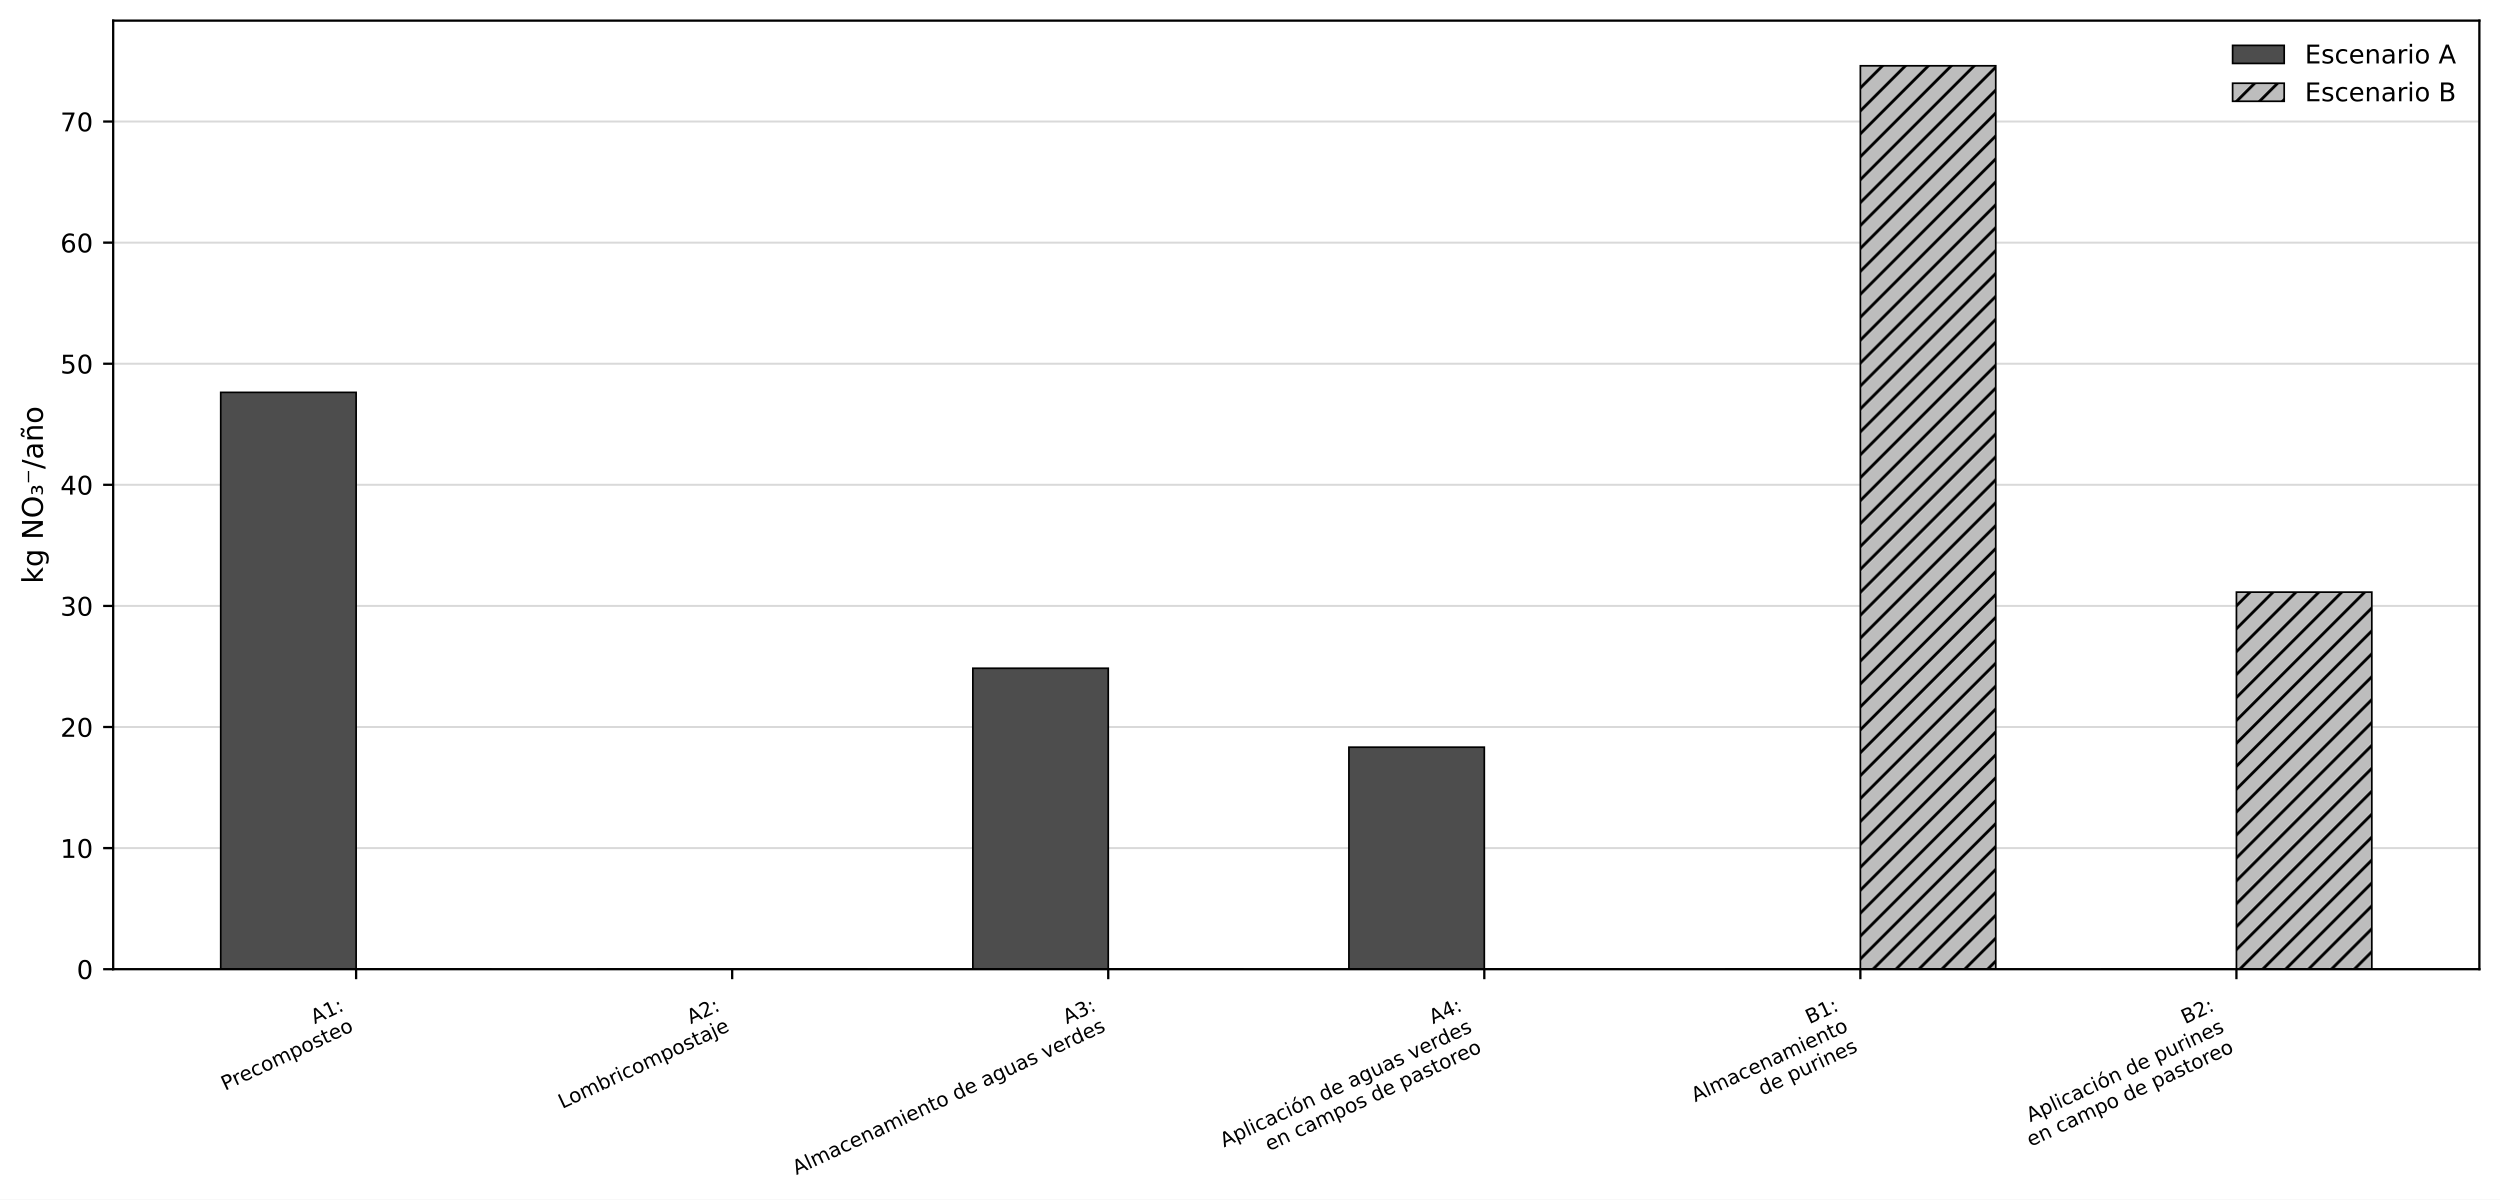
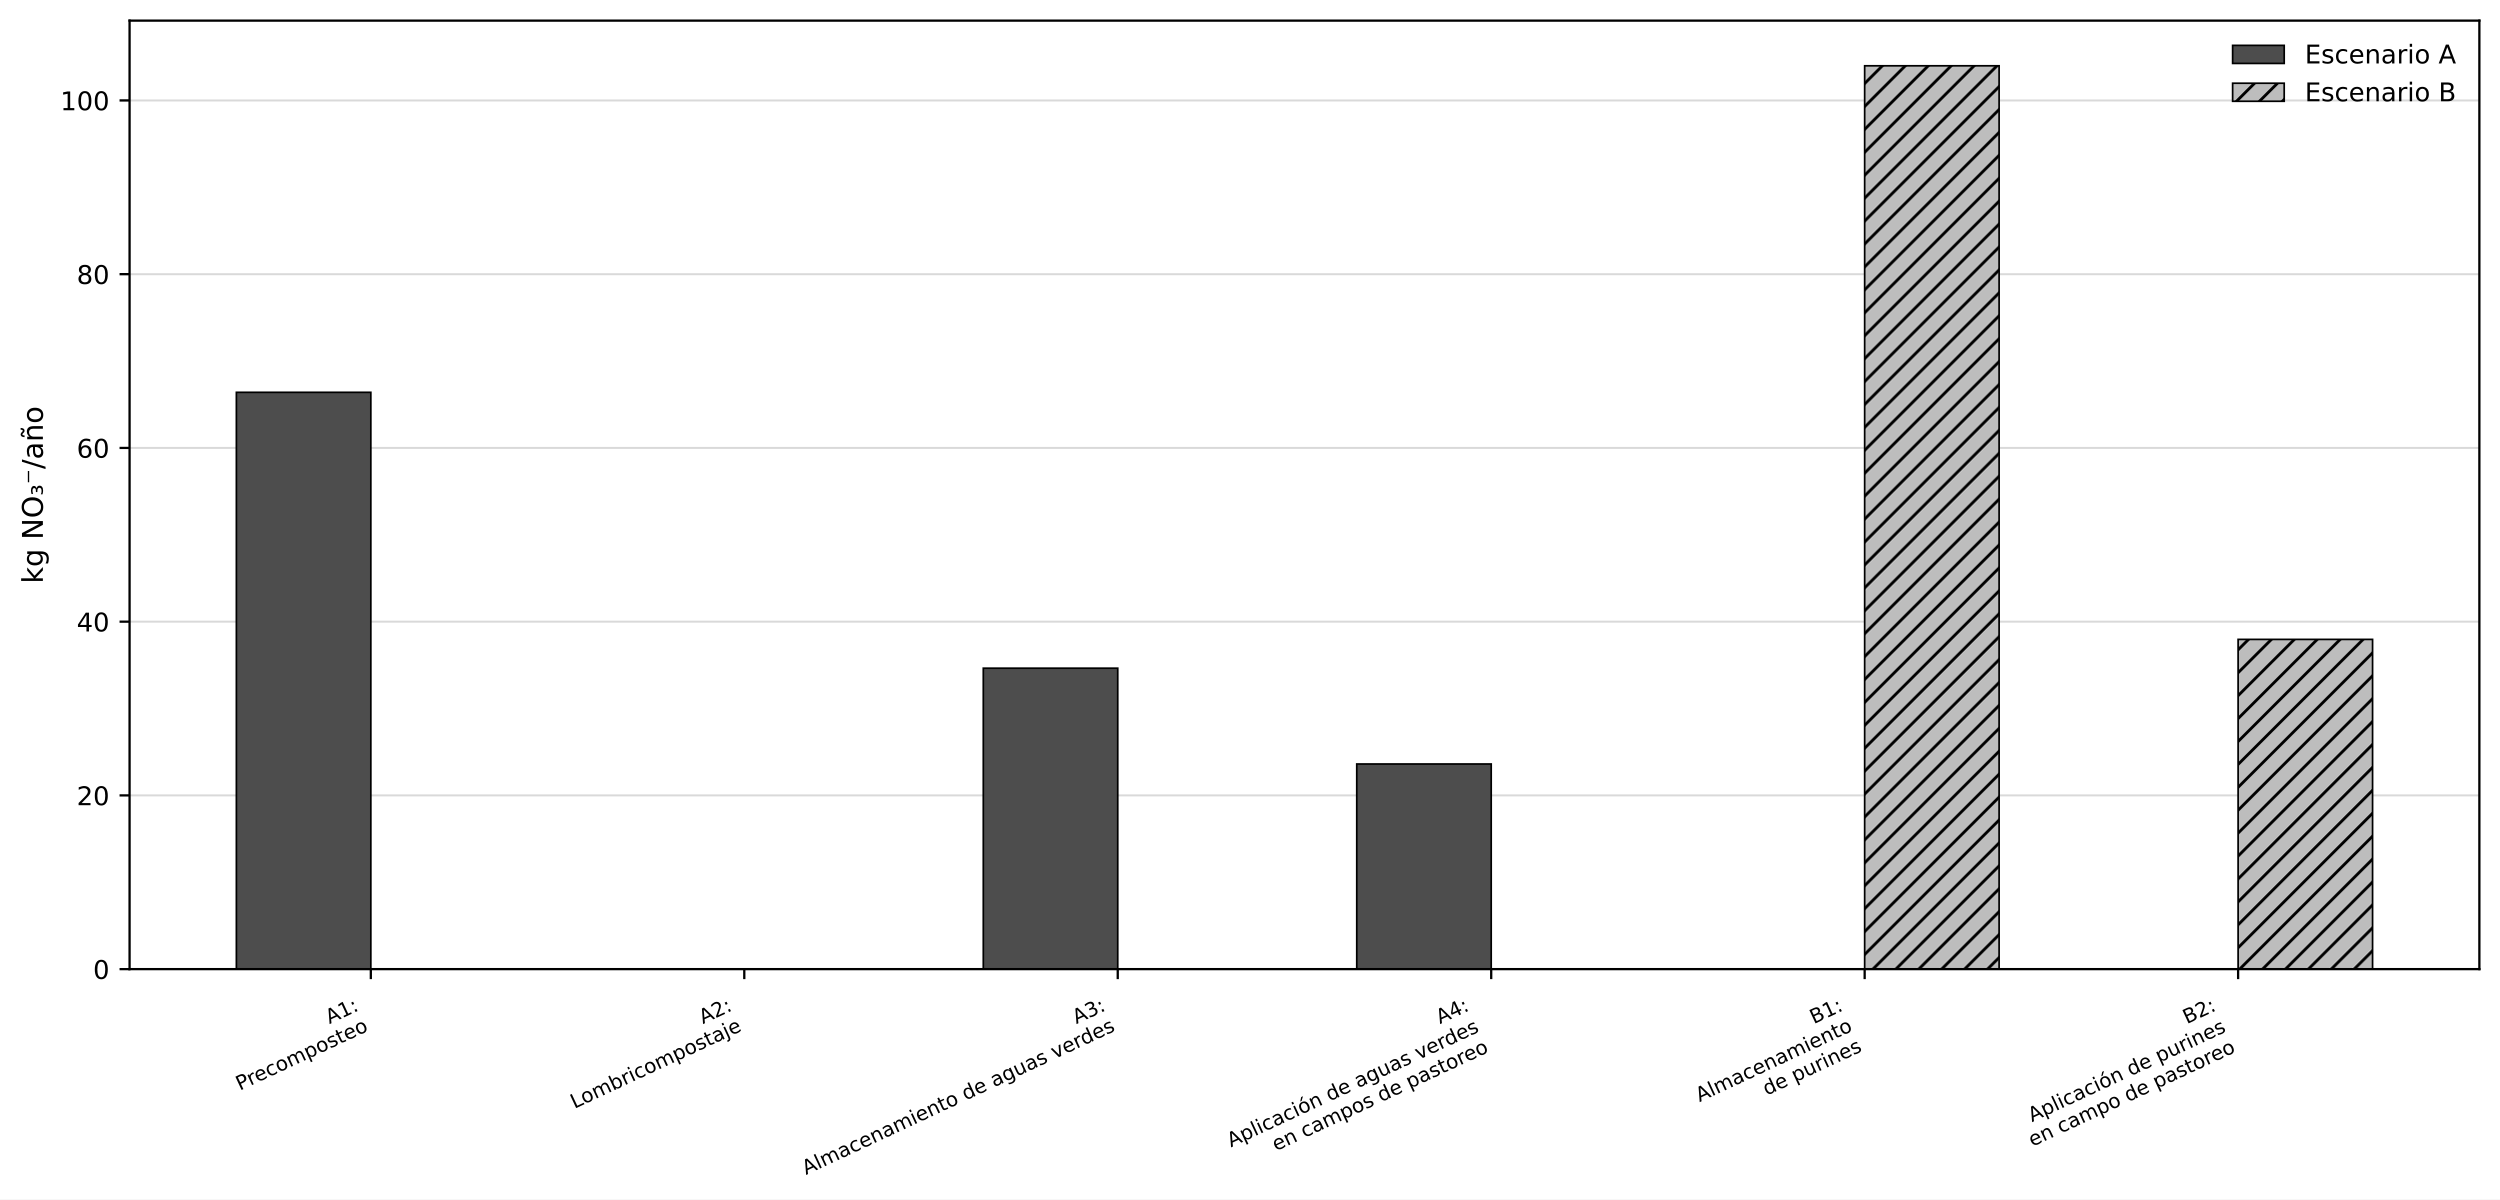
- <svg xmlns="http://www.w3.org/2000/svg" xmlns:xlink="http://www.w3.org/1999/xlink" width="872.548pt" height="418.665pt" viewBox="0 0 872.548 418.665" version="1.1">
+ <svg xmlns="http://www.w3.org/2000/svg" xmlns:xlink="http://www.w3.org/1999/xlink" width="872.604pt" height="418.665pt" viewBox="0 0 872.604 418.665" version="1.1">
  <defs>
    <style type="text/css">*{stroke-linejoin: round; stroke-linecap: butt}</style>
  </defs>
  <g id="figure_1">
    <g id="patch_1">
-       <path d="M 0 418.665  L 872.548 418.665  L 872.548 0  L 0 0  z " style="fill: #ffffff" />
+       <path d="M 0 418.665 L 872.604 418.665 L 872.604 0 L 0 0 z " style="fill: #ffffff" />
    </g>
    <g id="axes_1">
      <g id="patch_2">
-         <path d="M 39.501 338.264  L 865.348 338.264  L 865.348 7.2  L 39.501 7.2  z " style="fill: #ffffff" />
+         <path d="M 45.227 338.264 L 865.404 338.264 L 865.404 7.2 L 45.227 7.2 z " style="fill: #ffffff" />
      </g>
      <g id="matplotlib.axis_1">
        <g id="xtick_1">
          <g id="line2d_1">
            <defs>
-               <path id="me0091a7b9d" d="M 0 0  L 0 3.5  " style="stroke: #000000; stroke-width: 0.8" />
+               <path id="m8512bdd903" d="M 0 0 L 0 3.5 " style="stroke: #000000; stroke-width: 0.8" />
            </defs>
            <g>
-               <use xlink:href="#me0091a7b9d" x="124.291" y="338.264" style="stroke: #000000; stroke-width: 0.8" />
+               <use xlink:href="#m8512bdd903" x="129.435" y="338.264" style="stroke: #000000; stroke-width: 0.8" />
            </g>
          </g>
          <g id="text_1">
-             <text style="font-size: 7px; font-family: 'DejaVu Sans'" transform="translate(109.8493 357.4867) rotate(-25)">A1:</text>
-             <text style="font-size: 7px; font-family: 'DejaVu Sans'" transform="translate(78.55562 380.7279) rotate(-25)">Precomposteo</text>
+             <text style="font-size: 7px; font-family: 'DejaVu Sans'" transform="translate(114.9934 357.4867) rotate(-25)">A1:</text>
+             <text style="font-size: 7px; font-family: 'DejaVu Sans'" transform="translate(83.69973 380.7279) rotate(-25)">Precomposteo</text>
          </g>
        </g>
        <g id="xtick_2">
          <g id="line2d_2">
            <g>
-               <use xlink:href="#me0091a7b9d" x="255.544" y="338.264" style="stroke: #000000; stroke-width: 0.8" />
+               <use xlink:href="#m8512bdd903" x="259.787" y="338.264" style="stroke: #000000; stroke-width: 0.8" />
            </g>
          </g>
          <g id="text_2">
-             <text style="font-size: 7px; font-family: 'DejaVu Sans'" transform="translate(241.1028 357.4867) rotate(-25)">A2:</text>
-             <text style="font-size: 7px; font-family: 'DejaVu Sans'" transform="translate(196.2405 387.0551) rotate(-25)">Lombricompostaje</text>
+             <text style="font-size: 7px; font-family: 'DejaVu Sans'" transform="translate(245.3458 357.4867) rotate(-25)">A2:</text>
+             <text style="font-size: 7px; font-family: 'DejaVu Sans'" transform="translate(200.4835 387.0551) rotate(-25)">Lombricompostaje</text>
          </g>
        </g>
        <g id="xtick_3">
          <g id="line2d_3">
            <g>
-               <use xlink:href="#me0091a7b9d" x="386.798" y="338.264" style="stroke: #000000; stroke-width: 0.8" />
+               <use xlink:href="#m8512bdd903" x="390.139" y="338.264" style="stroke: #000000; stroke-width: 0.8" />
            </g>
          </g>
          <g id="text_3">
-             <text style="font-size: 7px; font-family: 'DejaVu Sans'" transform="translate(372.3563 357.4867) rotate(-25)">A3:</text>
-             <text style="font-size: 7px; font-family: 'DejaVu Sans'" transform="translate(277.9769 410.1453) rotate(-25)">Almacenamiento de aguas verdes</text>
+             <text style="font-size: 7px; font-family: 'DejaVu Sans'" transform="translate(375.6981 357.4867) rotate(-25)">A3:</text>
+             <text style="font-size: 7px; font-family: 'DejaVu Sans'" transform="translate(281.3187 410.1453) rotate(-25)">Almacenamiento de aguas verdes</text>
          </g>
        </g>
        <g id="xtick_4">
          <g id="line2d_4">
            <g>
-               <use xlink:href="#me0091a7b9d" x="518.051" y="338.264" style="stroke: #000000; stroke-width: 0.8" />
+               <use xlink:href="#m8512bdd903" x="520.492" y="338.264" style="stroke: #000000; stroke-width: 0.8" />
            </g>
          </g>
          <g id="text_4">
-             <text style="font-size: 7px; font-family: 'DejaVu Sans'" transform="translate(500.1551 357.4867) rotate(-25)">A4:</text>
-             <text style="font-size: 7px; font-family: 'DejaVu Sans'" transform="translate(427.2014 400.5251) rotate(-25)">Aplicación de aguas verdes</text>
-             <text style="font-size: 7px; font-family: 'DejaVu Sans'" transform="translate(442.9218 401.8433) rotate(-25)">en campos de pastoreo</text>
+             <text style="font-size: 7px; font-family: 'DejaVu Sans'" transform="translate(502.5958 357.4867) rotate(-25)">A4:</text>
+             <text style="font-size: 7px; font-family: 'DejaVu Sans'" transform="translate(429.642 400.5251) rotate(-25)">Aplicación de aguas verdes</text>
+             <text style="font-size: 7px; font-family: 'DejaVu Sans'" transform="translate(445.3625 401.8433) rotate(-25)">en campos de pastoreo</text>
          </g>
        </g>
        <g id="xtick_5">
          <g id="line2d_5">
            <g>
-               <use xlink:href="#me0091a7b9d" x="649.305" y="338.264" style="stroke: #000000; stroke-width: 0.8" />
+               <use xlink:href="#m8512bdd903" x="650.844" y="338.264" style="stroke: #000000; stroke-width: 0.8" />
            </g>
          </g>
          <g id="text_5">
-             <text style="font-size: 7px; font-family: 'DejaVu Sans'" transform="translate(631.5377 357.4927) rotate(-25)">B1:</text>
-             <text style="font-size: 7px; font-family: 'DejaVu Sans'" transform="translate(591.6714 384.7314) rotate(-25)">Almacenamiento</text>
-             <text style="font-size: 7px; font-family: 'DejaVu Sans'" transform="translate(615.0941 382.458) rotate(-25)">de purines</text>
+             <text style="font-size: 7px; font-family: 'DejaVu Sans'" transform="translate(633.0772 357.4927) rotate(-25)">B1:</text>
+             <text style="font-size: 7px; font-family: 'DejaVu Sans'" transform="translate(593.211 384.7314) rotate(-25)">Almacenamiento</text>
+             <text style="font-size: 7px; font-family: 'DejaVu Sans'" transform="translate(616.6336 382.458) rotate(-25)">de purines</text>
          </g>
        </g>
        <g id="xtick_6">
          <g id="line2d_6">
            <g>
-               <use xlink:href="#me0091a7b9d" x="780.558" y="338.264" style="stroke: #000000; stroke-width: 0.8" />
+               <use xlink:href="#m8512bdd903" x="781.196" y="338.264" style="stroke: #000000; stroke-width: 0.8" />
            </g>
          </g>
          <g id="text_6">
-             <text style="font-size: 7px; font-family: 'DejaVu Sans'" transform="translate(762.6491 357.4927) rotate(-25)">B2:</text>
-             <text style="font-size: 7px; font-family: 'DejaVu Sans'" transform="translate(708.597 391.7171) rotate(-25)">Aplicación de purines</text>
-             <text style="font-size: 7px; font-family: 'DejaVu Sans'" transform="translate(708.7337 400.3022) rotate(-25)">en campo de pastoreo</text>
+             <text style="font-size: 7px; font-family: 'DejaVu Sans'" transform="translate(763.2875 357.4927) rotate(-25)">B2:</text>
+             <text style="font-size: 7px; font-family: 'DejaVu Sans'" transform="translate(709.2354 391.7171) rotate(-25)">Aplicación de purines</text>
+             <text style="font-size: 7px; font-family: 'DejaVu Sans'" transform="translate(709.3721 400.3022) rotate(-25)">en campo de pastoreo</text>
          </g>
        </g>
      </g>
      <g id="matplotlib.axis_2">
        <g id="ytick_1">
          <g id="line2d_7">
-             <path d="M 39.501 338.264  L 865.348 338.264  " clip-path="url(#p000b39c625)" style="fill: none; stroke: #d9d9d9; stroke-width: 0.7; stroke-linecap: square" />
+             <path d="M 45.227 338.264 L 865.404 338.264 " clip-path="url(#p080e459356)" style="fill: none; stroke: #d9d9d9; stroke-width: 0.7; stroke-linecap: square" />
          </g>
          <g id="line2d_8">
            <defs>
-               <path id="m7f51bdbcb2" d="M 0 0  L -3.5 0  " style="stroke: #000000; stroke-width: 0.8" />
+               <path id="me50acbb753" d="M 0 0 L -3.5 0 " style="stroke: #000000; stroke-width: 0.8" />
            </defs>
            <g>
-               <use xlink:href="#m7f51bdbcb2" x="39.501" y="338.264" style="stroke: #000000; stroke-width: 0.8" />
+               <use xlink:href="#me50acbb753" x="45.227" y="338.264" style="stroke: #000000; stroke-width: 0.8" />
            </g>
          </g>
          <g id="text_7">
-             <text style="font-size: 9px; font-family: 'DejaVu Sans'; text-anchor: end" x="32.501" y="341.683" transform="rotate(-0 32.50094 341.6829)">0</text>
+             <text style="font-size: 9px; font-family: 'DejaVu Sans'; text-anchor: end" x="38.227" y="341.683" transform="rotate(-0 38.22719 341.6829)">0</text>
          </g>
        </g>
        <g id="ytick_2">
          <g id="line2d_9">
-             <path d="M 39.501 296.001  L 865.348 296.001  " clip-path="url(#p000b39c625)" style="fill: none; stroke: #d9d9d9; stroke-width: 0.7; stroke-linecap: square" />
+             <path d="M 45.227 277.623 L 865.404 277.623 " clip-path="url(#p080e459356)" style="fill: none; stroke: #d9d9d9; stroke-width: 0.7; stroke-linecap: square" />
          </g>
          <g id="line2d_10">
            <g>
-               <use xlink:href="#m7f51bdbcb2" x="39.501" y="296.001" style="stroke: #000000; stroke-width: 0.8" />
+               <use xlink:href="#me50acbb753" x="45.227" y="277.623" style="stroke: #000000; stroke-width: 0.8" />
            </g>
          </g>
          <g id="text_8">
-             <text style="font-size: 9px; font-family: 'DejaVu Sans'; text-anchor: end" x="32.501" y="299.42" transform="rotate(-0 32.50094 299.42)">10</text>
+             <text style="font-size: 9px; font-family: 'DejaVu Sans'; text-anchor: end" x="38.227" y="281.042" transform="rotate(-0 38.22719 281.0418)">20</text>
          </g>
        </g>
        <g id="ytick_3">
          <g id="line2d_11">
-             <path d="M 39.501 253.738  L 865.348 253.738  " clip-path="url(#p000b39c625)" style="fill: none; stroke: #d9d9d9; stroke-width: 0.7; stroke-linecap: square" />
+             <path d="M 45.227 216.982 L 865.404 216.982 " clip-path="url(#p080e459356)" style="fill: none; stroke: #d9d9d9; stroke-width: 0.7; stroke-linecap: square" />
          </g>
          <g id="line2d_12">
            <g>
-               <use xlink:href="#m7f51bdbcb2" x="39.501" y="253.738" style="stroke: #000000; stroke-width: 0.8" />
+               <use xlink:href="#me50acbb753" x="45.227" y="216.982" style="stroke: #000000; stroke-width: 0.8" />
            </g>
          </g>
          <g id="text_9">
-             <text style="font-size: 9px; font-family: 'DejaVu Sans'; text-anchor: end" x="32.501" y="257.157" transform="rotate(-0 32.50094 257.1571)">20</text>
+             <text style="font-size: 9px; font-family: 'DejaVu Sans'; text-anchor: end" x="38.227" y="220.401" transform="rotate(-0 38.22719 220.4008)">40</text>
          </g>
        </g>
        <g id="ytick_4">
          <g id="line2d_13">
-             <path d="M 39.501 211.475  L 865.348 211.475  " clip-path="url(#p000b39c625)" style="fill: none; stroke: #d9d9d9; stroke-width: 0.7; stroke-linecap: square" />
+             <path d="M 45.227 156.34 L 865.404 156.34 " clip-path="url(#p080e459356)" style="fill: none; stroke: #d9d9d9; stroke-width: 0.7; stroke-linecap: square" />
          </g>
          <g id="line2d_14">
            <g>
-               <use xlink:href="#m7f51bdbcb2" x="39.501" y="211.475" style="stroke: #000000; stroke-width: 0.8" />
+               <use xlink:href="#me50acbb753" x="45.227" y="156.34" style="stroke: #000000; stroke-width: 0.8" />
            </g>
          </g>
          <g id="text_10">
-             <text style="font-size: 9px; font-family: 'DejaVu Sans'; text-anchor: end" x="32.501" y="214.894" transform="rotate(-0 32.50094 214.8942)">30</text>
+             <text style="font-size: 9px; font-family: 'DejaVu Sans'; text-anchor: end" x="38.227" y="159.76" transform="rotate(-0 38.22719 159.7598)">60</text>
          </g>
        </g>
        <g id="ytick_5">
          <g id="line2d_15">
-             <path d="M 39.501 169.212  L 865.348 169.212  " clip-path="url(#p000b39c625)" style="fill: none; stroke: #d9d9d9; stroke-width: 0.7; stroke-linecap: square" />
+             <path d="M 45.227 95.699 L 865.404 95.699 " clip-path="url(#p080e459356)" style="fill: none; stroke: #d9d9d9; stroke-width: 0.7; stroke-linecap: square" />
          </g>
          <g id="line2d_16">
            <g>
-               <use xlink:href="#m7f51bdbcb2" x="39.501" y="169.212" style="stroke: #000000; stroke-width: 0.8" />
+               <use xlink:href="#me50acbb753" x="45.227" y="95.699" style="stroke: #000000; stroke-width: 0.8" />
            </g>
          </g>
          <g id="text_11">
-             <text style="font-size: 9px; font-family: 'DejaVu Sans'; text-anchor: end" x="32.501" y="172.631" transform="rotate(-0 32.50094 172.6313)">40</text>
+             <text style="font-size: 9px; font-family: 'DejaVu Sans'; text-anchor: end" x="38.227" y="99.119" transform="rotate(-0 38.22719 99.11874)">80</text>
          </g>
        </g>
        <g id="ytick_6">
          <g id="line2d_17">
-             <path d="M 39.501 126.949  L 865.348 126.949  " clip-path="url(#p000b39c625)" style="fill: none; stroke: #d9d9d9; stroke-width: 0.7; stroke-linecap: square" />
+             <path d="M 45.227 35.058 L 865.404 35.058 " clip-path="url(#p080e459356)" style="fill: none; stroke: #d9d9d9; stroke-width: 0.7; stroke-linecap: square" />
          </g>
          <g id="line2d_18">
            <g>
-               <use xlink:href="#m7f51bdbcb2" x="39.501" y="126.949" style="stroke: #000000; stroke-width: 0.8" />
+               <use xlink:href="#me50acbb753" x="45.227" y="35.058" style="stroke: #000000; stroke-width: 0.8" />
            </g>
          </g>
          <g id="text_12">
-             <text style="font-size: 9px; font-family: 'DejaVu Sans'; text-anchor: end" x="32.501" y="130.368" transform="rotate(-0 32.50094 130.3684)">50</text>
-           </g>
-         </g>
-         <g id="ytick_7">
-           <g id="line2d_19">
-             <path d="M 39.501 84.686  L 865.348 84.686  " clip-path="url(#p000b39c625)" style="fill: none; stroke: #d9d9d9; stroke-width: 0.7; stroke-linecap: square" />
-           </g>
-           <g id="line2d_20">
-             <g>
-               <use xlink:href="#m7f51bdbcb2" x="39.501" y="84.686" style="stroke: #000000; stroke-width: 0.8" />
-             </g>
-           </g>
-           <g id="text_13">
-             <text style="font-size: 9px; font-family: 'DejaVu Sans'; text-anchor: end" x="32.501" y="88.105" transform="rotate(-0 32.50094 88.10545)">60</text>
-           </g>
-         </g>
-         <g id="ytick_8">
-           <g id="line2d_21">
-             <path d="M 39.501 42.423  L 865.348 42.423  " clip-path="url(#p000b39c625)" style="fill: none; stroke: #d9d9d9; stroke-width: 0.7; stroke-linecap: square" />
-           </g>
-           <g id="line2d_22">
-             <g>
-               <use xlink:href="#m7f51bdbcb2" x="39.501" y="42.423" style="stroke: #000000; stroke-width: 0.8" />
-             </g>
-           </g>
-           <g id="text_14">
-             <text style="font-size: 9px; font-family: 'DejaVu Sans'; text-anchor: end" x="32.501" y="45.843" transform="rotate(-0 32.50094 45.84255)">70</text>
-           </g>
-         </g>
-         <g id="text_15">
+             <text style="font-size: 9px; font-family: 'DejaVu Sans'; text-anchor: end" x="38.227" y="38.478" transform="rotate(-0 38.22719 38.4777)">100</text>
+           </g>
+         </g>
+         <g id="text_13">
          <text style="font-size: 10px; font-family: 'DejaVu Sans'; text-anchor: middle" x="14.969" y="172.732" transform="rotate(-90 14.96875 172.7318)">kg NO₃⁻/año</text>
        </g>
      </g>
      <g id="patch_3">
-         <path d="M 77.039 338.264  L 124.291 338.264  L 124.291 136.941  L 77.039 136.941  z " clip-path="url(#p000b39c625)" style="fill: #4d4d4d; stroke: #000000; stroke-width: 0.6; stroke-linejoin: miter" />
+         <path d="M 82.508 338.264 L 129.435 338.264 L 129.435 136.941 L 82.508 136.941 z " clip-path="url(#p080e459356)" style="fill: #4d4d4d; stroke: #000000; stroke-width: 0.6; stroke-linejoin: miter" />
      </g>
      <g id="patch_4">
-         <path d="M 208.293 338.264  L 255.544 338.264  L 255.544 338.264  L 208.293 338.264  z " clip-path="url(#p000b39c625)" style="fill: #4d4d4d; stroke: #000000; stroke-width: 0.6; stroke-linejoin: miter" />
+         <path d="M 212.86 338.264 L 259.787 338.264 L 259.787 338.264 L 212.86 338.264 z " clip-path="url(#p080e459356)" style="fill: #4d4d4d; stroke: #000000; stroke-width: 0.6; stroke-linejoin: miter" />
      </g>
      <g id="patch_5">
-         <path d="M 339.546 338.264  L 386.798 338.264  L 386.798 233.235  L 339.546 233.235  z " clip-path="url(#p000b39c625)" style="fill: #4d4d4d; stroke: #000000; stroke-width: 0.6; stroke-linejoin: miter" />
+         <path d="M 343.213 338.264 L 390.139 338.264 L 390.139 233.235 L 343.213 233.235 z " clip-path="url(#p080e459356)" style="fill: #4d4d4d; stroke: #000000; stroke-width: 0.6; stroke-linejoin: miter" />
      </g>
      <g id="patch_6">
-         <path d="M 470.8 338.264  L 518.051 338.264  L 518.051 260.794  L 470.8 260.794  z " clip-path="url(#p000b39c625)" style="fill: #4d4d4d; stroke: #000000; stroke-width: 0.6; stroke-linejoin: miter" />
+         <path d="M 473.565 338.264 L 520.492 338.264 L 520.492 266.673 L 473.565 266.673 z " clip-path="url(#p080e459356)" style="fill: #4d4d4d; stroke: #000000; stroke-width: 0.6; stroke-linejoin: miter" />
      </g>
      <g id="patch_7">
-         <path d="M 602.053 338.264  L 649.305 338.264  L 649.305 338.264  L 602.053 338.264  z " clip-path="url(#p000b39c625)" style="fill: #4d4d4d; stroke: #000000; stroke-width: 0.6; stroke-linejoin: miter" />
+         <path d="M 603.917 338.264 L 650.844 338.264 L 650.844 338.264 L 603.917 338.264 z " clip-path="url(#p080e459356)" style="fill: #4d4d4d; stroke: #000000; stroke-width: 0.6; stroke-linejoin: miter" />
      </g>
      <g id="patch_8">
-         <path d="M 733.307 338.264  L 780.558 338.264  L 780.558 338.264  L 733.307 338.264  z " clip-path="url(#p000b39c625)" style="fill: #4d4d4d; stroke: #000000; stroke-width: 0.6; stroke-linejoin: miter" />
+         <path d="M 734.27 338.264 L 781.196 338.264 L 781.196 338.264 L 734.27 338.264 z " clip-path="url(#p080e459356)" style="fill: #4d4d4d; stroke: #000000; stroke-width: 0.6; stroke-linejoin: miter" />
      </g>
      <g id="patch_9">
-         <path d="M 124.291 338.264  L 171.542 338.264  L 171.542 338.264  L 124.291 338.264  z " clip-path="url(#p000b39c625)" style="fill: url(#ha2f2b2a85d); stroke: #000000; stroke-width: 0.6; stroke-linejoin: miter" />
+         <path d="M 129.435 338.264 L 176.362 338.264 L 176.362 338.264 L 129.435 338.264 z " clip-path="url(#p080e459356)" style="fill: url(#h616a057982); stroke: #000000; stroke-width: 0.6; stroke-linejoin: miter" />
      </g>
      <g id="patch_10">
-         <path d="M 255.544 338.264  L 302.795 338.264  L 302.795 338.264  L 255.544 338.264  z " clip-path="url(#p000b39c625)" style="fill: url(#ha2f2b2a85d); stroke: #000000; stroke-width: 0.6; stroke-linejoin: miter" />
+         <path d="M 259.787 338.264 L 306.714 338.264 L 306.714 338.264 L 259.787 338.264 z " clip-path="url(#p080e459356)" style="fill: url(#h616a057982); stroke: #000000; stroke-width: 0.6; stroke-linejoin: miter" />
      </g>
      <g id="patch_11">
-         <path d="M 386.798 338.264  L 434.049 338.264  L 434.049 338.264  L 386.798 338.264  z " clip-path="url(#p000b39c625)" style="fill: url(#ha2f2b2a85d); stroke: #000000; stroke-width: 0.6; stroke-linejoin: miter" />
+         <path d="M 390.139 338.264 L 437.066 338.264 L 437.066 338.264 L 390.139 338.264 z " clip-path="url(#p080e459356)" style="fill: url(#h616a057982); stroke: #000000; stroke-width: 0.6; stroke-linejoin: miter" />
      </g>
      <g id="patch_12">
-         <path d="M 518.051 338.264  L 565.302 338.264  L 565.302 338.264  L 518.051 338.264  z " clip-path="url(#p000b39c625)" style="fill: url(#ha2f2b2a85d); stroke: #000000; stroke-width: 0.6; stroke-linejoin: miter" />
+         <path d="M 520.492 338.264 L 567.419 338.264 L 567.419 338.264 L 520.492 338.264 z " clip-path="url(#p080e459356)" style="fill: url(#h616a057982); stroke: #000000; stroke-width: 0.6; stroke-linejoin: miter" />
      </g>
      <g id="patch_13">
-         <path d="M 649.305 338.264  L 696.556 338.264  L 696.556 22.965  L 649.305 22.965  z " clip-path="url(#p000b39c625)" style="fill: url(#ha2f2b2a85d); stroke: #000000; stroke-width: 0.6; stroke-linejoin: miter" />
+         <path d="M 650.844 338.264 L 697.771 338.264 L 697.771 22.965 L 650.844 22.965 z " clip-path="url(#p080e459356)" style="fill: url(#h616a057982); stroke: #000000; stroke-width: 0.6; stroke-linejoin: miter" />
      </g>
      <g id="patch_14">
-         <path d="M 780.558 338.264  L 827.809 338.264  L 827.809 206.663  L 780.558 206.663  z " clip-path="url(#p000b39c625)" style="fill: url(#ha2f2b2a85d); stroke: #000000; stroke-width: 0.6; stroke-linejoin: miter" />
+         <path d="M 781.196 338.264 L 828.123 338.264 L 828.123 223.176 L 781.196 223.176 z " clip-path="url(#p080e459356)" style="fill: url(#h616a057982); stroke: #000000; stroke-width: 0.6; stroke-linejoin: miter" />
      </g>
      <g id="patch_15">
-         <path d="M 39.501 338.264  L 39.501 7.2  " style="fill: none; stroke: #000000; stroke-width: 0.8; stroke-linejoin: miter; stroke-linecap: square" />
+         <path d="M 45.227 338.264 L 45.227 7.2 " style="fill: none; stroke: #000000; stroke-width: 0.8; stroke-linejoin: miter; stroke-linecap: square" />
      </g>
      <g id="patch_16">
-         <path d="M 865.348 338.264  L 865.348 7.2  " style="fill: none; stroke: #000000; stroke-width: 0.8; stroke-linejoin: miter; stroke-linecap: square" />
+         <path d="M 865.404 338.264 L 865.404 7.2 " style="fill: none; stroke: #000000; stroke-width: 0.8; stroke-linejoin: miter; stroke-linecap: square" />
      </g>
      <g id="patch_17">
-         <path d="M 39.501 338.264  L 865.348 338.264  " style="fill: none; stroke: #000000; stroke-width: 0.8; stroke-linejoin: miter; stroke-linecap: square" />
+         <path d="M 45.227 338.264 L 865.404 338.264 " style="fill: none; stroke: #000000; stroke-width: 0.8; stroke-linejoin: miter; stroke-linecap: square" />
      </g>
      <g id="patch_18">
-         <path d="M 39.501 7.2  L 865.348 7.2  " style="fill: none; stroke: #000000; stroke-width: 0.8; stroke-linejoin: miter; stroke-linecap: square" />
+         <path d="M 45.227 7.2 L 865.404 7.2 " style="fill: none; stroke: #000000; stroke-width: 0.8; stroke-linejoin: miter; stroke-linecap: square" />
      </g>
      <g id="legend_1">
        <g id="patch_19">
-           <path d="M 779.225 22.139  L 797.225 22.139  L 797.225 15.839  L 779.225 15.839  z " style="fill: #4d4d4d; stroke: #000000; stroke-width: 0.6; stroke-linejoin: miter" />
-         </g>
-         <g id="text_16">
-           <text style="font-size: 9px; font-family: 'DejaVu Sans'; text-anchor: start" x="804.425" y="22.139" transform="rotate(-0 804.4249 22.13859)">Escenario A</text>
+           <path d="M 779.281 22.139 L 797.281 22.139 L 797.281 15.839 L 779.281 15.839 z " style="fill: #4d4d4d; stroke: #000000; stroke-width: 0.6; stroke-linejoin: miter" />
+         </g>
+         <g id="text_14">
+           <text style="font-size: 9px; font-family: 'DejaVu Sans'; text-anchor: start" x="804.481" y="22.139" transform="rotate(-0 804.4811 22.13859)">Escenario A</text>
        </g>
        <g id="patch_20">
-           <path d="M 779.225 35.349  L 797.225 35.349  L 797.225 29.049  L 779.225 29.049  z " style="fill: url(#ha2f2b2a85d); stroke: #000000; stroke-width: 0.6; stroke-linejoin: miter" />
-         </g>
-         <g id="text_17">
-           <text style="font-size: 9px; font-family: 'DejaVu Sans'; text-anchor: start" x="804.425" y="35.349" transform="rotate(-0 804.4249 35.34891)">Escenario B</text>
+           <path d="M 779.281 35.349 L 797.281 35.349 L 797.281 29.049 L 779.281 29.049 z " style="fill: url(#h616a057982); stroke: #000000; stroke-width: 0.6; stroke-linejoin: miter" />
+         </g>
+         <g id="text_15">
+           <text style="font-size: 9px; font-family: 'DejaVu Sans'; text-anchor: start" x="804.481" y="35.349" transform="rotate(-0 804.4811 35.34891)">Escenario B</text>
        </g>
      </g>
    </g>
  </g>
  <defs>
-     <clipPath id="p000b39c625">
-       <rect x="39.501" y="7.2" width="825.847" height="331.064" />
+     <clipPath id="p080e459356">
+       <rect x="45.227" y="7.2" width="820.177" height="331.064" />
    </clipPath>
  </defs>
  <defs>
-     <pattern id="ha2f2b2a85d" patternUnits="userSpaceOnUse" x="0" y="0" width="72" height="72">
+     <pattern id="h616a057982" patternUnits="userSpaceOnUse" x="0" y="0" width="72" height="72">
      <rect x="0" y="0" width="73" height="73" fill="#bdbdbd" />
-       <path d="M -36 36  L 36 -36  M -32 40  L 40 -32  M -28 44  L 44 -28  M -24 48  L 48 -24  M -20 52  L 52 -20  M -16 56  L 56 -16  M -12 60  L 60 -12  M -8 64  L 64 -8  M -4 68  L 68 -4  M 0 72  L 72 0  M 4 76  L 76 4  M 8 80  L 80 8  M 12 84  L 84 12  M 16 88  L 88 16  M 20 92  L 92 20  M 24 96  L 96 24  M 28 100  L 100 28  M 32 104  L 104 32  M 36 108  L 108 36  " style="fill: #000000; stroke: #000000; stroke-width: 1.0; stroke-linecap: butt; stroke-linejoin: miter" />
+       <path d="M -36 36 L 36 -36 M -32 40 L 40 -32 M -28 44 L 44 -28 M -24 48 L 48 -24 M -20 52 L 52 -20 M -16 56 L 56 -16 M -12 60 L 60 -12 M -8 64 L 64 -8 M -4 68 L 68 -4 M 0 72 L 72 0 M 4 76 L 76 4 M 8 80 L 80 8 M 12 84 L 84 12 M 16 88 L 88 16 M 20 92 L 92 20 M 24 96 L 96 24 M 28 100 L 100 28 M 32 104 L 104 32 M 36 108 L 108 36 " style="fill: #000000; stroke: #000000; stroke-width: 1.0; stroke-linecap: butt; stroke-linejoin: miter" />
    </pattern>
  </defs>
</svg>
